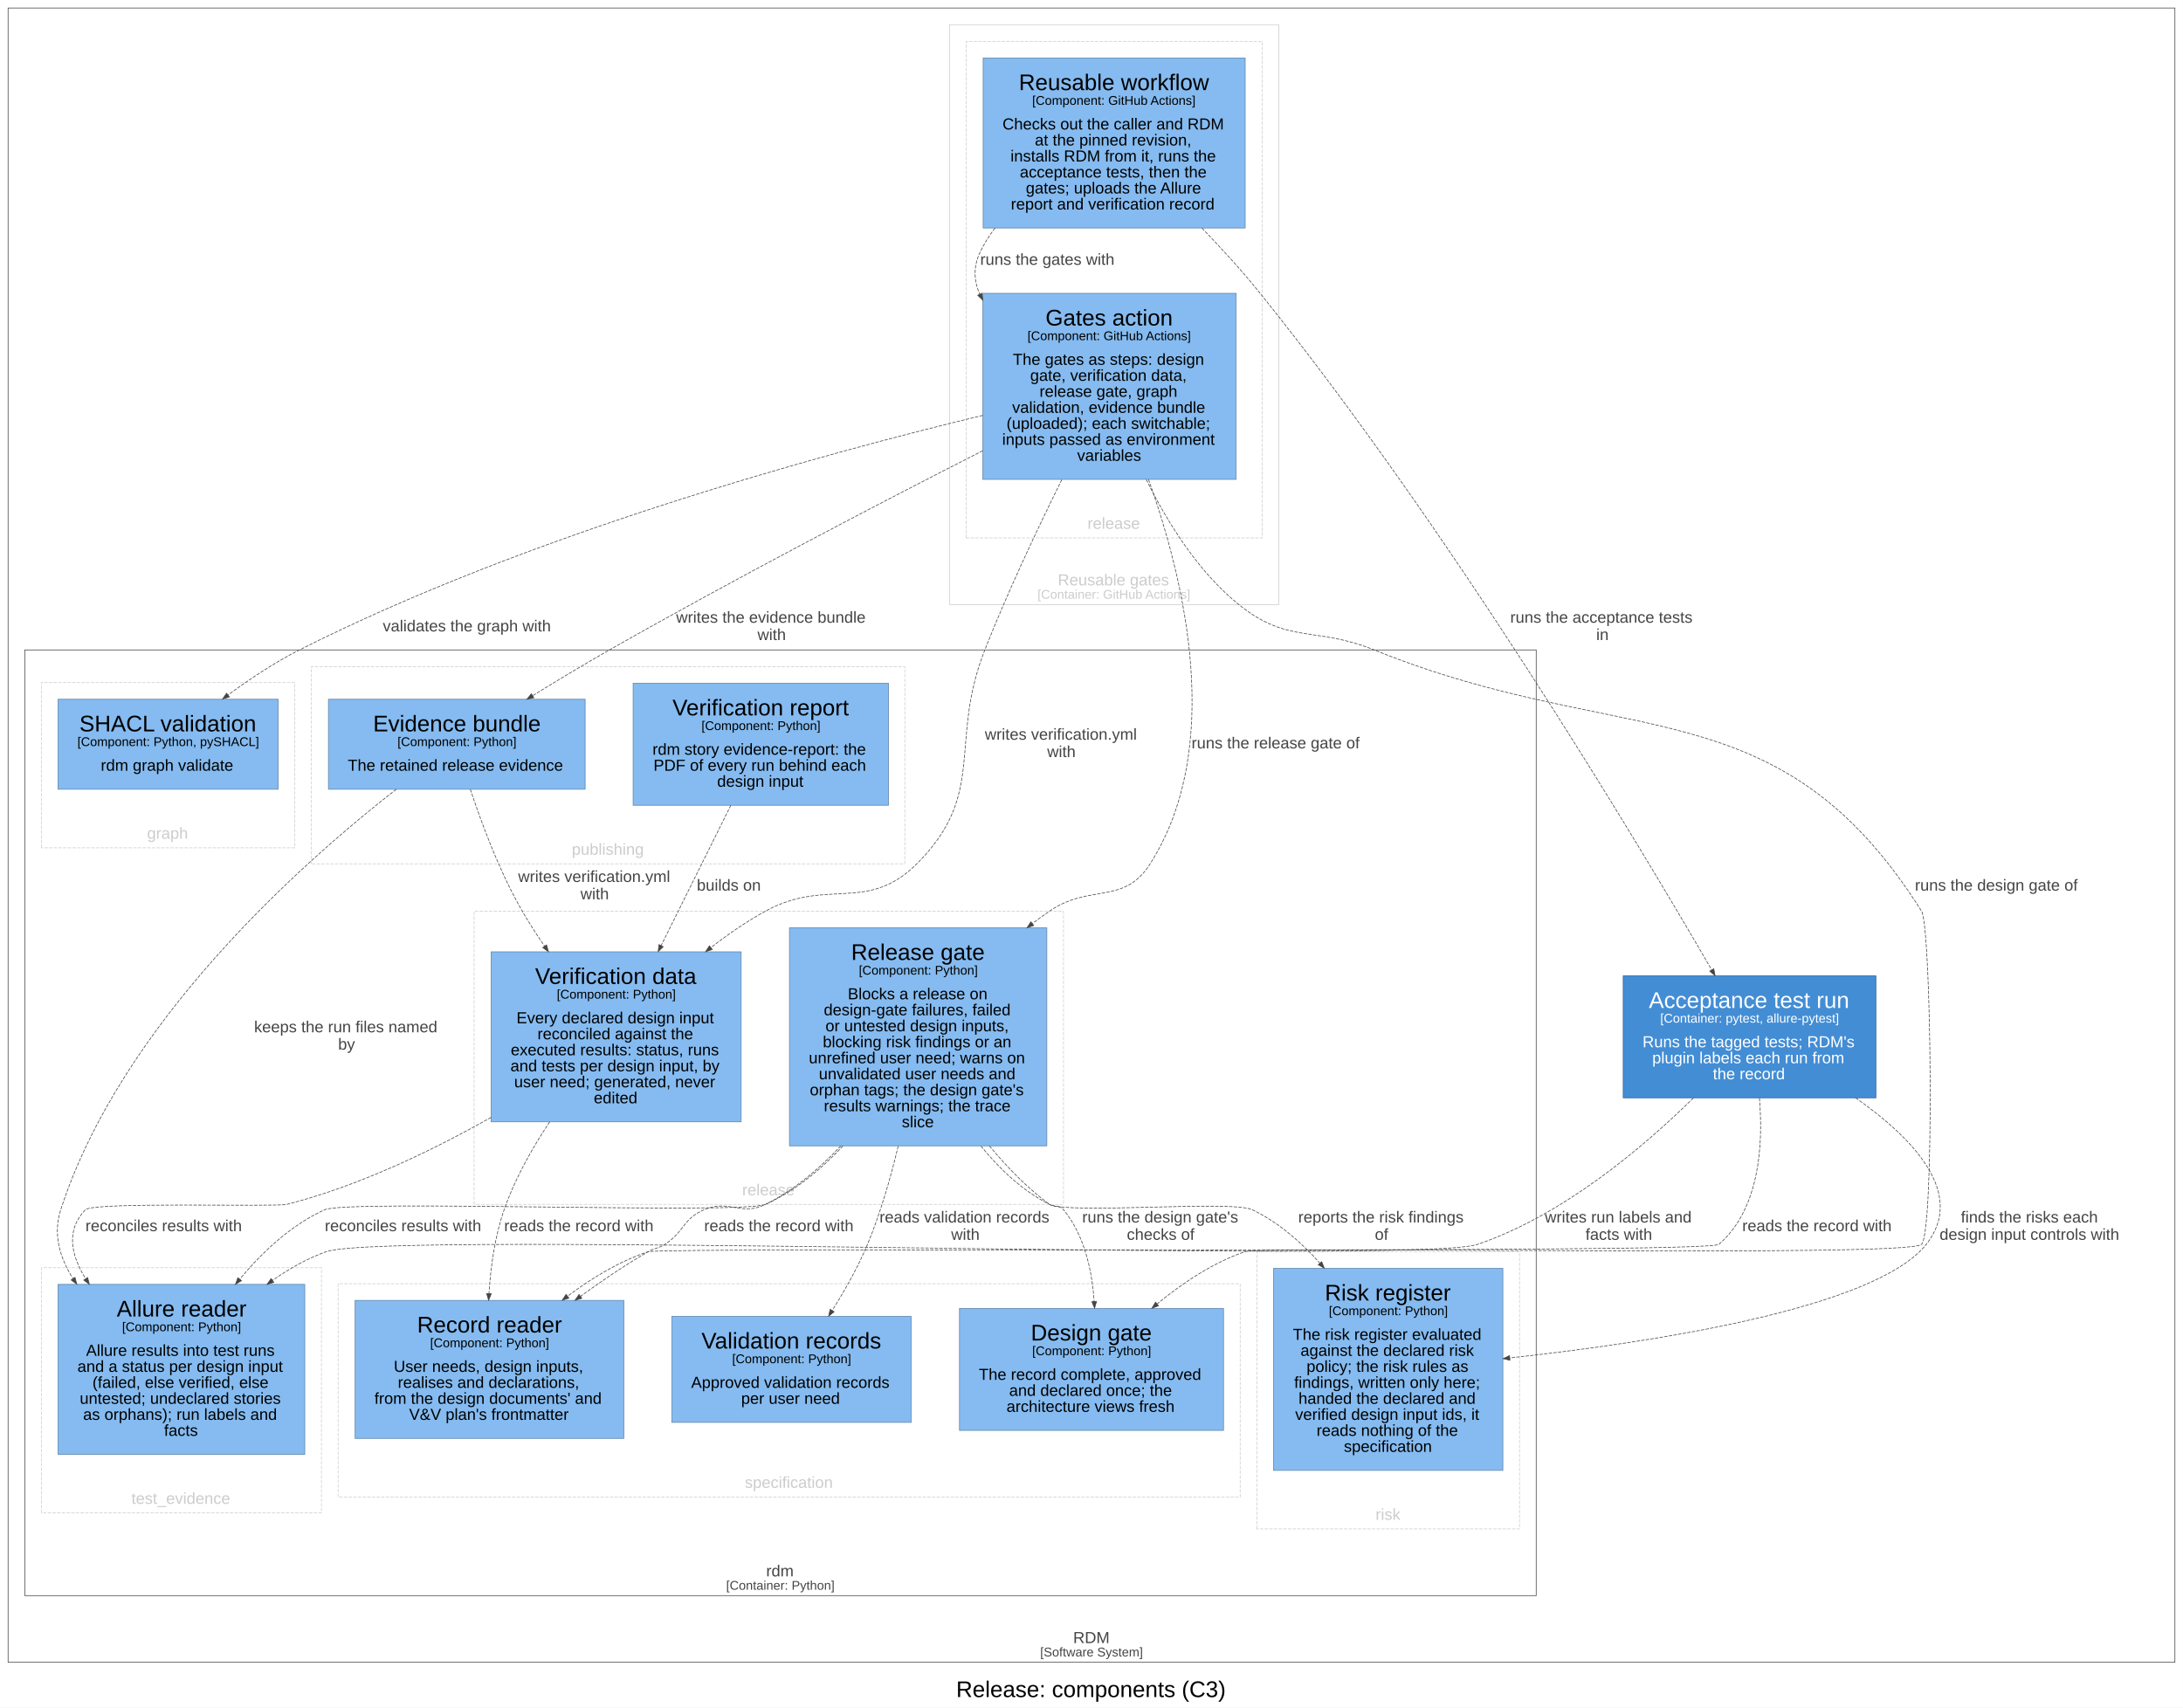
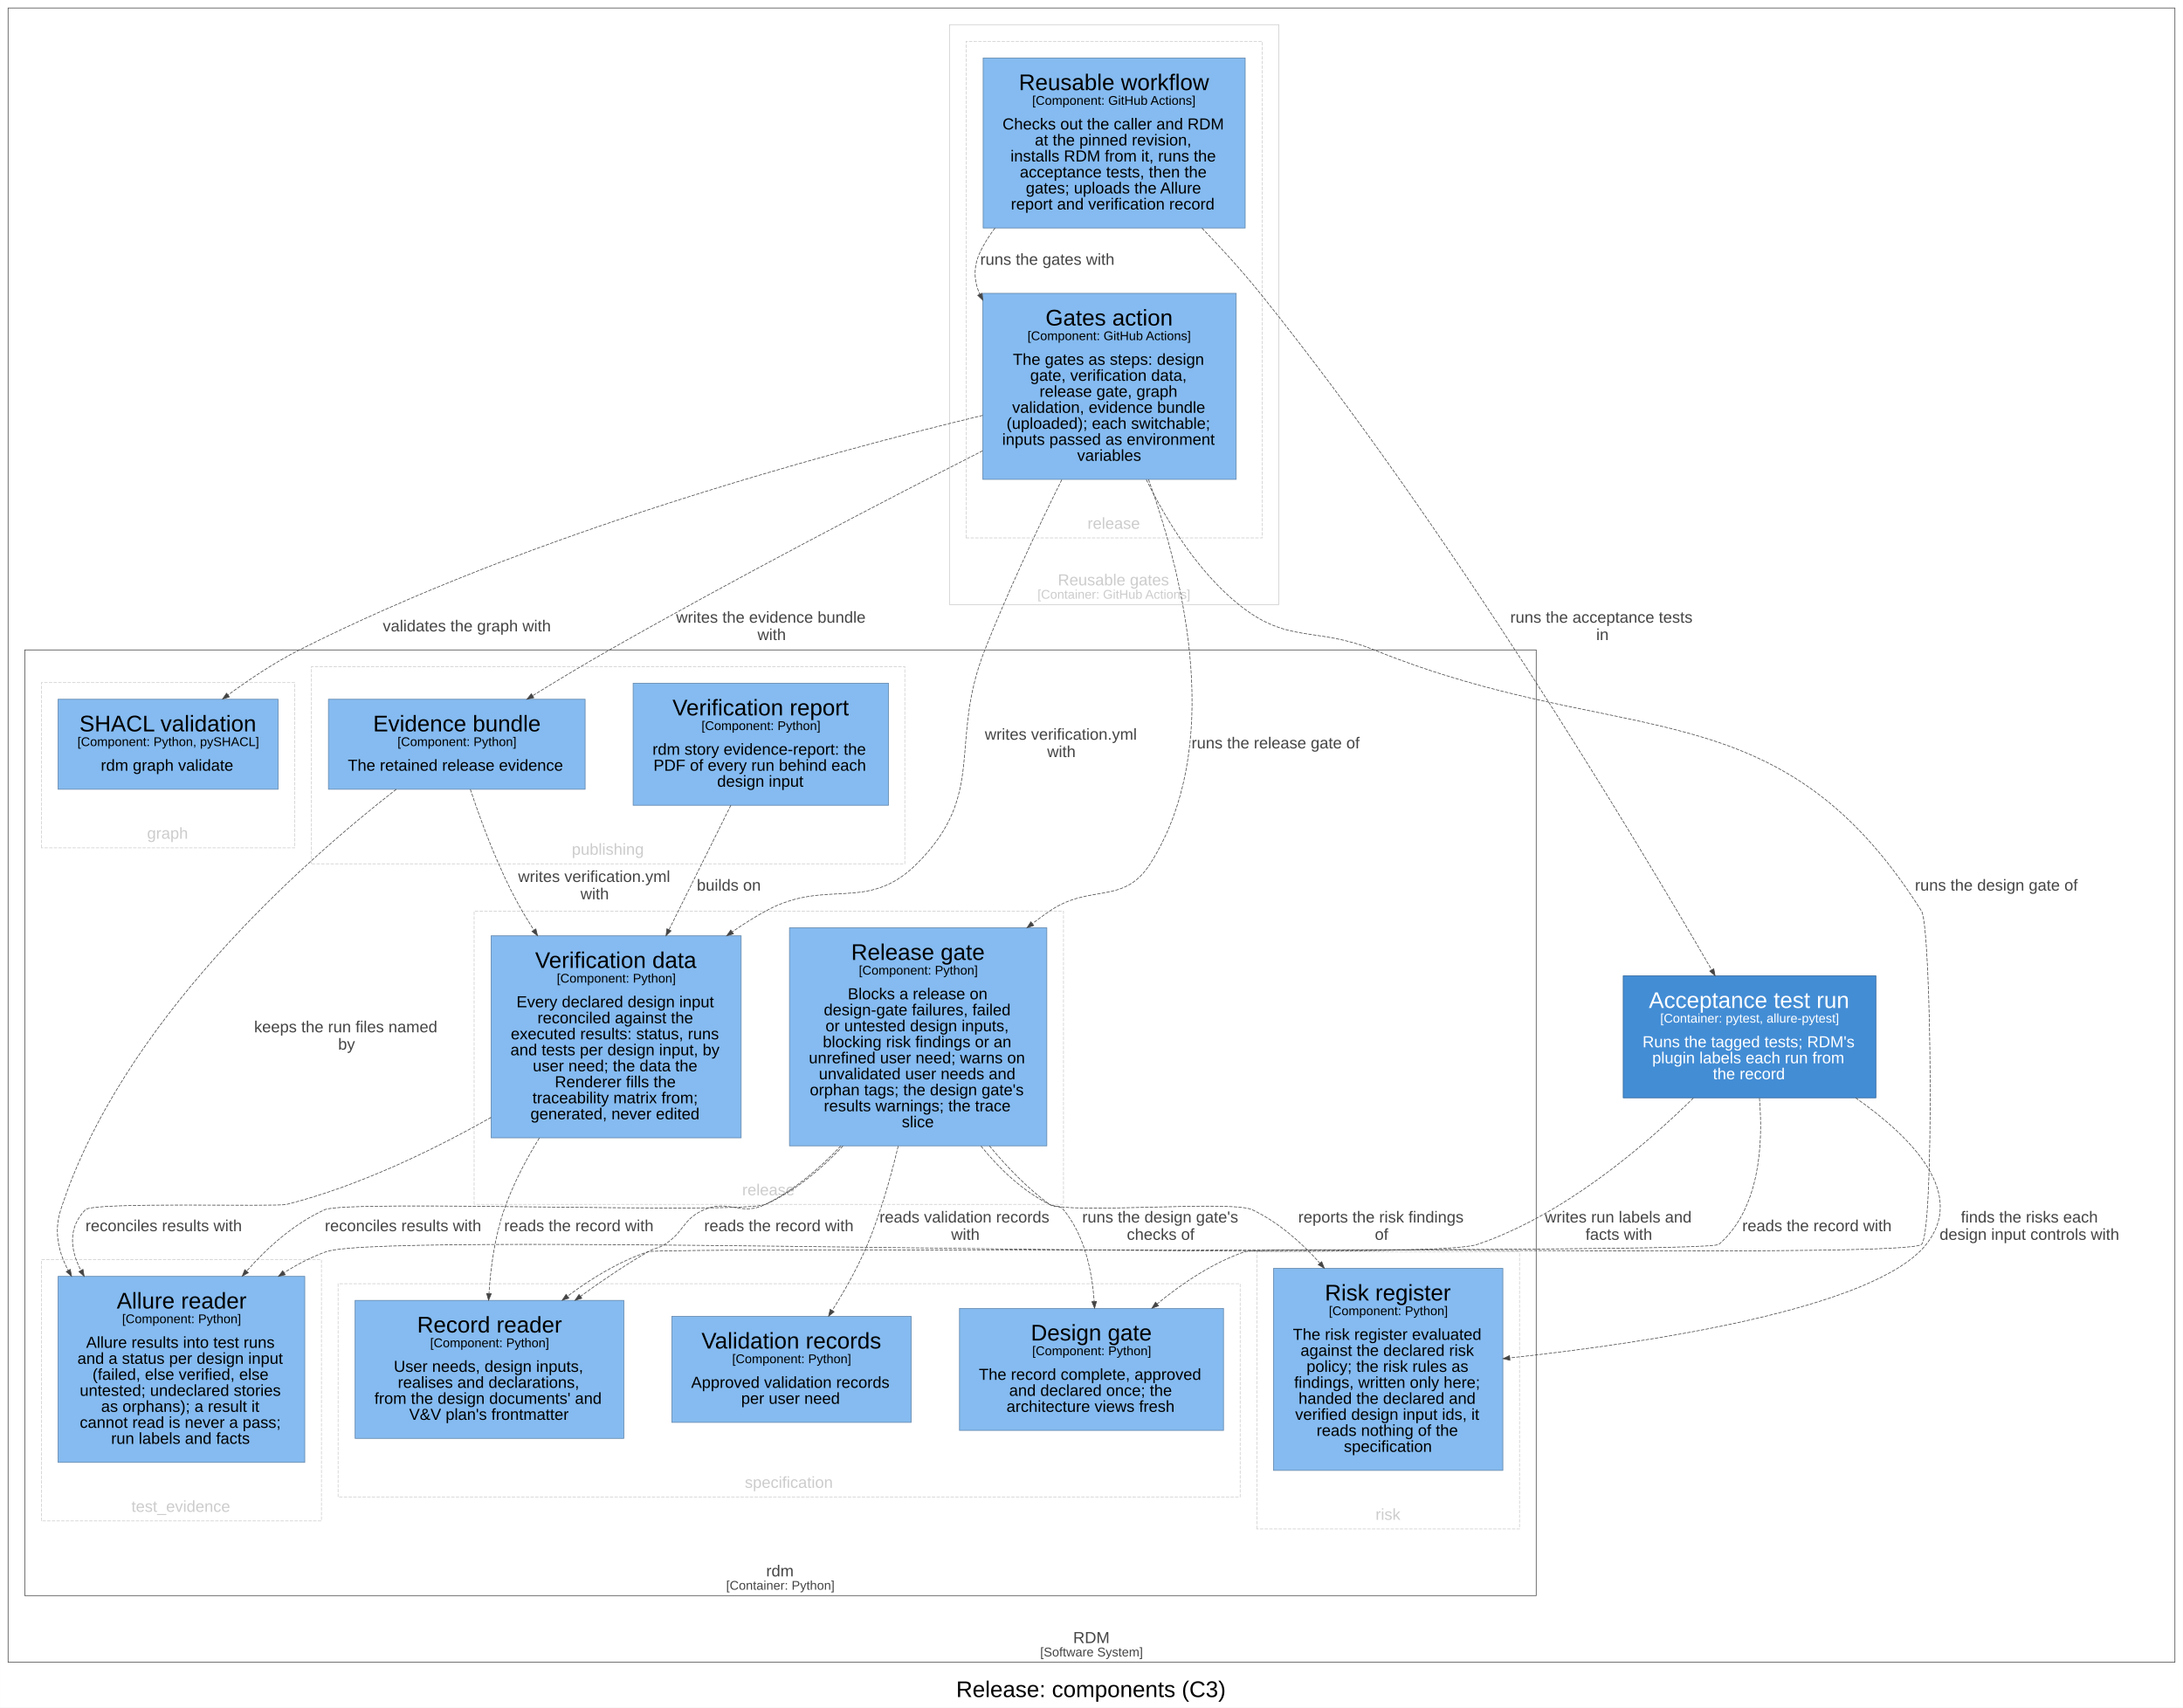
<svg xmlns="http://www.w3.org/2000/svg" width="3274pt" height="2561pt" viewBox="0.00 0.00 3274.00 2561.20">
  <g id="graph0" class="graph" transform="scale(1 1) rotate(0) translate(4 2557.2)">
    <polygon fill="white" stroke="transparent" points="-4,4 -4,-2557.2 3270,-2557.2 3270,4 -4,4" />
    <text text-anchor="start" x="1430" y="-11.8" font-family="Arial" font-size="34.00">Release: components (C3)</text>
    <g id="clust1" class="cluster">
      <polygon fill="none" stroke="#444444" points="8,-64 8,-2545.2 3258,-2545.2 3258,-64 8,-64" />
      <text text-anchor="start" x="1605.5" y="-92.8" font-family="Arial" font-size="24.00" fill="#444444">RDM</text>
      <text text-anchor="start" x="1556" y="-72.8" font-family="Arial" font-size="19.00" fill="#444444">[Software System]</text>
    </g>
    <g id="clust2" class="cluster">
      <polygon fill="none" stroke="#cccccc" points="1420,-1650.4 1420,-2520.2 1914,-2520.2 1914,-1650.4 1420,-1650.4" />
      <text text-anchor="start" x="1582.5" y="-1679.2" font-family="Arial" font-size="24.00" fill="#cccccc">Reusable gates</text>
      <text text-anchor="start" x="1552" y="-1659.2" font-family="Arial" font-size="19.00" fill="#cccccc">[Container: GitHub Actions]</text>
    </g>
    <g id="clust3" class="cluster">
      <polygon fill="none" stroke="#cccccc" stroke-dasharray="5,2" points="1445,-1750.4 1445,-2495.2 1889,-2495.2 1889,-1750.4 1445,-1750.4" />
      <text text-anchor="start" x="1627" y="-1764" font-family="Arial" font-size="24.00" fill="#cccccc">release</text>
    </g>
    <g id="clust4" class="cluster">
      <polygon fill="none" stroke="#444444" points="33,-164 33,-1582.4 2300,-1582.4 2300,-164 33,-164" />
      <text text-anchor="start" x="1145" y="-192.8" font-family="Arial" font-size="24.00" fill="#444444">rdm</text>
      <text text-anchor="start" x="1085" y="-172.8" font-family="Arial" font-size="19.00" fill="#444444">[Container: Python]</text>
    </g>
    <g id="clust7" class="cluster">
      <polygon fill="none" stroke="#cccccc" stroke-dasharray="5,2" points="707,-750.8 707,-1190.6 1591,-1190.6 1591,-750.8 707,-750.8" />
      <text text-anchor="start" x="1109" y="-764.4" font-family="Arial" font-size="24.00" fill="#cccccc">release</text>
    </g>
    <g id="clust5" class="cluster">
      <polygon fill="none" stroke="#cccccc" stroke-dasharray="5,2" points="58,-1285.6 58,-1533.4 438,-1533.4 438,-1285.6 58,-1285.6" />
      <text text-anchor="start" x="216.5" y="-1299.2" font-family="Arial" font-size="24.00" fill="#cccccc">graph</text>
    </g>
    <g id="clust6" class="cluster">
      <polygon fill="none" stroke="#cccccc" stroke-dasharray="5,2" points="463,-1261.6 463,-1557.4 1353,-1557.4 1353,-1261.6 463,-1261.6" />
      <text text-anchor="start" x="853.5" y="-1275.2" font-family="Arial" font-size="24.00" fill="#cccccc">publishing</text>
    </g>
    <g id="clust8" class="cluster">
      <polygon fill="none" stroke="#cccccc" stroke-dasharray="5,2" points="1881,-264 1881,-679.8 2275,-679.8 2275,-264 1881,-264" />
      <text text-anchor="start" x="2059" y="-277.6" font-family="Arial" font-size="24.00" fill="#cccccc">risk</text>
    </g>
    <g id="clust9" class="cluster">
      <polygon fill="none" stroke="#cccccc" stroke-dasharray="5,2" points="503,-312 503,-631.8 1856,-631.8 1856,-312 503,-312" />
      <text text-anchor="start" x="1113" y="-325.6" font-family="Arial" font-size="24.00" fill="#cccccc">specification</text>
    </g>
    <g id="clust10" class="cluster">
-       <polygon fill="none" stroke="#cccccc" stroke-dasharray="5,2" points="58,-288 58,-655.8 478,-655.8 478,-288 58,-288" />
-       <text text-anchor="start" x="193" y="-301.6" font-family="Arial" font-size="24.00" fill="#cccccc">test_evidence</text>
+       <polygon fill="none" stroke="#cccccc" stroke-dasharray="5,2" points="58,-276 58,-667.8 478,-667.8 478,-276 58,-276" />
+       <text text-anchor="start" x="193" y="-289.6" font-family="Arial" font-size="24.00" fill="#cccccc">test_evidence</text>
    </g>
    <g id="48" class="node">
      <polygon fill="#85bbf0" stroke="#5d82a8" points="1863.5,-2470.2 1470.5,-2470.2 1470.5,-2215.2 1863.5,-2215.2 1863.5,-2470.2" />
      <text text-anchor="start" x="1524" y="-2422" font-family="Arial" font-size="34.00" fill="#000000">Reusable workflow</text>
      <text text-anchor="start" x="1544" y="-2400" font-family="Arial" font-size="19.00" fill="#000000">[Component: GitHub Actions]</text>
      <text text-anchor="start" x="1499.5" y="-2363" font-family="Arial" font-size="24.00" fill="#000000">Checks out the caller and RDM</text>
      <text text-anchor="start" x="1548" y="-2339" font-family="Arial" font-size="24.00" fill="#000000">at the pinned revision,</text>
      <text text-anchor="start" x="1511.5" y="-2315" font-family="Arial" font-size="24.00" fill="#000000">installs RDM from it, runs the</text>
      <text text-anchor="start" x="1525.5" y="-2291" font-family="Arial" font-size="24.00" fill="#000000">acceptance tests, then the</text>
      <text text-anchor="start" x="1534.5" y="-2267" font-family="Arial" font-size="24.00" fill="#000000">gates; uploads the Allure</text>
      <text text-anchor="start" x="1512" y="-2243" font-family="Arial" font-size="24.00" fill="#000000">report and verification record</text>
    </g>
    <g id="49" class="node">
      <polygon fill="#85bbf0" stroke="#5d82a8" points="1850,-2117.2 1470,-2117.2 1470,-1838.2 1850,-1838.2 1850,-2117.2" />
      <text text-anchor="start" x="1564" y="-2069" font-family="Arial" font-size="34.00" fill="#000000">Gates action</text>
      <text text-anchor="start" x="1537" y="-2047" font-family="Arial" font-size="19.00" fill="#000000">[Component: GitHub Actions]</text>
      <text text-anchor="start" x="1515" y="-2010" font-family="Arial" font-size="24.00" fill="#000000">The gates as steps: design</text>
      <text text-anchor="start" x="1541" y="-1986" font-family="Arial" font-size="24.00" fill="#000000">gate, verification data,</text>
      <text text-anchor="start" x="1555" y="-1962" font-family="Arial" font-size="24.00" fill="#000000">release gate, graph</text>
      <text text-anchor="start" x="1514" y="-1938" font-family="Arial" font-size="24.00" fill="#000000">validation, evidence bundle</text>
      <text text-anchor="start" x="1505.5" y="-1914" font-family="Arial" font-size="24.00" fill="#000000">(uploaded); each switchable;</text>
      <text text-anchor="start" x="1499" y="-1890" font-family="Arial" font-size="24.00" fill="#000000">inputs passed as environment</text>
      <text text-anchor="start" x="1611.5" y="-1866" font-family="Arial" font-size="24.00" fill="#000000">variables</text>
    </g>
    <g id="94" class="edge">
      <path fill="none" stroke="#444444" stroke-dasharray="5,2" d="M1488.23,-2215.13C1479.6,-2203.84 1472.04,-2191.85 1466,-2179.2 1455.41,-2157.03 1456.64,-2135.77 1465.41,-2115.93" />
      <polygon fill="#444444" stroke="#444444" points="1468.58,-2117.42 1469.96,-2106.92 1462.33,-2114.27 1468.58,-2117.42" />
      <text text-anchor="start" x="1466" y="-2160" font-family="Arial" font-size="24.00" fill="#444444">runs the gates with</text>
    </g>
    <g id="45" class="node">
      <polygon fill="#438dd5" stroke="#2e6295" points="2809.5,-1093.6 2430.5,-1093.6 2430.5,-910.6 2809.5,-910.6 2809.5,-1093.6" />
      <text text-anchor="start" x="2469" y="-1045.4" font-family="Arial" font-size="34.00" fill="#ffffff">Acceptance test run</text>
      <text text-anchor="start" x="2486" y="-1023.4" font-family="Arial" font-size="19.00" fill="#ffffff">[Container: pytest, allure-pytest]</text>
      <text text-anchor="start" x="2459.5" y="-986.4" font-family="Arial" font-size="24.00" fill="#ffffff">Runs the tagged tests; RDM's</text>
      <text text-anchor="start" x="2474" y="-962.4" font-family="Arial" font-size="24.00" fill="#ffffff">plugin labels each run from</text>
      <text text-anchor="start" x="2565" y="-938.4" font-family="Arial" font-size="24.00" fill="#ffffff">the record</text>
    </g>
    <g id="127" class="edge">
      <path fill="none" stroke="#444444" stroke-dasharray="5,2" d="M1798.77,-2215.01C1828.63,-2184.05 1859.37,-2150.28 1886,-2117.2 2169.37,-1765.19 2447.14,-1302.64 2563.26,-1102.49" />
      <polygon fill="#444444" stroke="#444444" points="2566.34,-1104.14 2568.33,-1093.74 2560.29,-1100.63 2566.34,-1104.14" />
      <text text-anchor="start" x="2261" y="-1623.2" font-family="Arial" font-size="24.00" fill="#444444">runs the acceptance tests</text>
      <text text-anchor="start" x="2390" y="-1597.2" font-family="Arial" font-size="24.00" fill="#444444">in</text>
    </g>
    <g id="42" class="node">
      <polygon fill="#85bbf0" stroke="#5d82a8" points="413,-1508.4 83,-1508.4 83,-1373.4 413,-1373.4 413,-1508.4" />
      <text text-anchor="start" x="115" y="-1460.2" font-family="Arial" font-size="34.00" fill="#000000">SHACL validation</text>
      <text text-anchor="start" x="112" y="-1438.2" font-family="Arial" font-size="19.00" fill="#000000">[Component: Python, pySHACL]</text>
      <text text-anchor="start" x="147" y="-1401.2" font-family="Arial" font-size="24.00" fill="#000000">rdm graph validate</text>
    </g>
    <g id="123" class="edge">
      <path fill="none" stroke="#444444" stroke-dasharray="5,2" d="M1469.84,-1934.18C1224.56,-1875.09 788.62,-1755.51 445,-1582.4 407.99,-1563.76 370.26,-1538.62 337.85,-1514.76" />
      <polygon fill="#444444" stroke="#444444" points="339.84,-1511.88 329.73,-1508.73 335.67,-1517.5 339.84,-1511.88" />
      <text text-anchor="start" x="570" y="-1610.2" font-family="Arial" font-size="24.00" fill="#444444">validates the graph with</text>
    </g>
    <g id="34" class="node">
      <polygon fill="#85bbf0" stroke="#5d82a8" points="873.5,-1508.4 488.5,-1508.4 488.5,-1373.4 873.5,-1373.4 873.5,-1508.4" />
      <text text-anchor="start" x="555.5" y="-1460.2" font-family="Arial" font-size="34.00" fill="#000000">Evidence bundle</text>
      <text text-anchor="start" x="592" y="-1438.2" font-family="Arial" font-size="19.00" fill="#000000">[Component: Python]</text>
      <text text-anchor="start" x="517.5" y="-1401.2" font-family="Arial" font-size="24.00" fill="#000000">The retained release evidence</text>
    </g>
    <g id="125" class="edge">
      <path fill="none" stroke="#444444" stroke-dasharray="5,2" d="M1469.72,-1881.07C1316.99,-1803.26 1097.81,-1689.23 910,-1582.4 872.09,-1560.84 831.32,-1536.28 794.84,-1513.8" />
      <polygon fill="#444444" stroke="#444444" points="796.5,-1510.71 786.16,-1508.43 792.83,-1516.66 796.5,-1510.71" />
      <text text-anchor="start" x="1010" y="-1623.2" font-family="Arial" font-size="24.00" fill="#444444">writes the evidence bundle</text>
      <text text-anchor="start" x="1132" y="-1597.2" font-family="Arial" font-size="24.00" fill="#444444">with</text>
    </g>
    <g id="20" class="node">
-       <polygon fill="#85bbf0" stroke="#5d82a8" points="1107.5,-1129.6 732.5,-1129.6 732.5,-874.6 1107.5,-874.6 1107.5,-1129.6" />
-       <text text-anchor="start" x="798.5" y="-1081.4" font-family="Arial" font-size="34.00" fill="#000000">Verification data</text>
-       <text text-anchor="start" x="831" y="-1059.4" font-family="Arial" font-size="19.00" fill="#000000">[Component: Python]</text>
-       <text text-anchor="start" x="770.5" y="-1022.4" font-family="Arial" font-size="24.00" fill="#000000">Every declared design input</text>
-       <text text-anchor="start" x="802" y="-998.4" font-family="Arial" font-size="24.00" fill="#000000">reconciled against the</text>
-       <text text-anchor="start" x="762" y="-974.4" font-family="Arial" font-size="24.00" fill="#000000">executed results: status, runs</text>
-       <text text-anchor="start" x="761.5" y="-950.4" font-family="Arial" font-size="24.00" fill="#000000">and tests per design input, by</text>
-       <text text-anchor="start" x="767" y="-926.4" font-family="Arial" font-size="24.00" fill="#000000">user need; generated, never</text>
-       <text text-anchor="start" x="886.5" y="-902.4" font-family="Arial" font-size="24.00" fill="#000000">edited</text>
+       <polygon fill="#85bbf0" stroke="#5d82a8" points="1107.5,-1153.6 732.5,-1153.6 732.5,-850.6 1107.5,-850.6 1107.5,-1153.6" />
+       <text text-anchor="start" x="798.5" y="-1105.4" font-family="Arial" font-size="34.00" fill="#000000">Verification data</text>
+       <text text-anchor="start" x="831" y="-1083.4" font-family="Arial" font-size="19.00" fill="#000000">[Component: Python]</text>
+       <text text-anchor="start" x="770.5" y="-1046.4" font-family="Arial" font-size="24.00" fill="#000000">Every declared design input</text>
+       <text text-anchor="start" x="802" y="-1022.4" font-family="Arial" font-size="24.00" fill="#000000">reconciled against the</text>
+       <text text-anchor="start" x="762" y="-998.4" font-family="Arial" font-size="24.00" fill="#000000">executed results: status, runs</text>
+       <text text-anchor="start" x="761.5" y="-974.4" font-family="Arial" font-size="24.00" fill="#000000">and tests per design input, by</text>
+       <text text-anchor="start" x="795" y="-950.4" font-family="Arial" font-size="24.00" fill="#000000">user need; the data the</text>
+       <text text-anchor="start" x="828" y="-926.4" font-family="Arial" font-size="24.00" fill="#000000">Renderer fills the</text>
+       <text text-anchor="start" x="794.5" y="-902.4" font-family="Arial" font-size="24.00" fill="#000000">traceability matrix from;</text>
+       <text text-anchor="start" x="791.5" y="-878.4" font-family="Arial" font-size="24.00" fill="#000000">generated, never edited</text>
    </g>
    <g id="120" class="edge">
-       <path fill="none" stroke="#444444" stroke-dasharray="5,2" d="M1588.46,-1837.75C1551.48,-1763.13 1507.09,-1668.92 1473,-1582.4 1418.15,-1443.2 1477.04,-1367.14 1371,-1261.6 1296.08,-1187.03 1236.77,-1241.28 1144,-1190.6 1115.97,-1175.29 1088.17,-1156.16 1062.19,-1136.02" />
-       <polygon fill="#444444" stroke="#444444" points="1064.21,-1133.16 1054.19,-1129.74 1059.89,-1138.66 1064.21,-1133.16" />
+       <path fill="none" stroke="#444444" stroke-dasharray="5,2" d="M1588.46,-1837.75C1551.48,-1763.13 1507.09,-1668.92 1473,-1582.4 1418.15,-1443.2 1477.04,-1367.14 1371,-1261.6 1296.08,-1187.03 1236.77,-1241.28 1144,-1190.6 1127.23,-1181.44 1110.54,-1170.91 1094.28,-1159.62" />
+       <polygon fill="#444444" stroke="#444444" points="1096,-1156.55 1085.81,-1153.65 1091.97,-1162.27 1096,-1156.55" />
      <text text-anchor="start" x="1473" y="-1447.7" font-family="Arial" font-size="24.00" fill="#444444">writes verification.yml</text>
      <text text-anchor="start" x="1566.5" y="-1421.7" font-family="Arial" font-size="24.00" fill="#444444">with</text>
    </g>
    <g id="21" class="node">
      <polygon fill="#85bbf0" stroke="#5d82a8" points="1566,-1165.6 1180,-1165.6 1180,-838.6 1566,-838.6 1566,-1165.6" />
      <text text-anchor="start" x="1272.5" y="-1117.4" font-family="Arial" font-size="34.00" fill="#000000">Release gate</text>
      <text text-anchor="start" x="1284" y="-1095.4" font-family="Arial" font-size="19.00" fill="#000000">[Component: Python]</text>
      <text text-anchor="start" x="1267.5" y="-1058.4" font-family="Arial" font-size="24.00" fill="#000000">Blocks a release on</text>
      <text text-anchor="start" x="1231.5" y="-1034.4" font-family="Arial" font-size="24.00" fill="#000000">design-gate failures, failed</text>
      <text text-anchor="start" x="1234" y="-1010.4" font-family="Arial" font-size="24.00" fill="#000000">or untested design inputs,</text>
      <text text-anchor="start" x="1230" y="-986.4" font-family="Arial" font-size="24.00" fill="#000000">blocking risk findings or an</text>
      <text text-anchor="start" x="1209" y="-962.4" font-family="Arial" font-size="24.00" fill="#000000">unrefined user need; warns on</text>
      <text text-anchor="start" x="1224" y="-938.4" font-family="Arial" font-size="24.00" fill="#000000">unvalidated user needs and</text>
      <text text-anchor="start" x="1210.5" y="-914.4" font-family="Arial" font-size="24.00" fill="#000000">orphan tags; the design gate's</text>
      <text text-anchor="start" x="1231.5" y="-890.4" font-family="Arial" font-size="24.00" fill="#000000">results warnings; the trace</text>
      <text text-anchor="start" x="1348.5" y="-866.4" font-family="Arial" font-size="24.00" fill="#000000">slice</text>
    </g>
    <g id="183" class="edge">
      <path fill="none" stroke="#444444" stroke-dasharray="5,2" d="M1718.54,-1838.09C1773.38,-1684.68 1831.77,-1436.09 1721,-1261.6 1681.25,-1198.99 1631.2,-1232.48 1570,-1190.6 1561.44,-1184.74 1552.89,-1178.5 1544.43,-1172" />
      <polygon fill="#444444" stroke="#444444" points="1546.37,-1169.08 1536.33,-1165.69 1542.06,-1174.6 1546.37,-1169.08" />
      <text text-anchor="start" x="1783" y="-1434.7" font-family="Arial" font-size="24.00" fill="#444444">runs the release gate of</text>
    </g>
    <g id="9" class="node">
      <polygon fill="#85bbf0" stroke="#5d82a8" points="1831,-594.8 1435,-594.8 1435,-411.8 1831,-411.8 1831,-594.8" />
      <text text-anchor="start" x="1542" y="-546.6" font-family="Arial" font-size="34.00" fill="#000000">Design gate</text>
      <text text-anchor="start" x="1544" y="-524.6" font-family="Arial" font-size="19.00" fill="#000000">[Component: Python]</text>
      <text text-anchor="start" x="1464" y="-487.6" font-family="Arial" font-size="24.00" fill="#000000">The record complete, approved</text>
      <text text-anchor="start" x="1509.5" y="-463.6" font-family="Arial" font-size="24.00" fill="#000000">and declared once; the</text>
      <text text-anchor="start" x="1505.5" y="-439.6" font-family="Arial" font-size="24.00" fill="#000000">architecture views fresh</text>
    </g>
    <g id="181" class="edge">
      <path fill="none" stroke="#444444" stroke-dasharray="5,2" d="M1715.17,-1837.86C1747.14,-1772.99 1793.21,-1699.44 1854,-1650.4 1928.06,-1590.66 1968.79,-1618.07 2057,-1582.4 2431.83,-1430.84 2662.29,-1532.56 2878,-1190.6 2892.81,-1167.12 2897.53,-710.54 2878,-690.8 2858.17,-670.75 1889.66,-688.97 1863,-679.8 1815.22,-663.36 1769.48,-632.75 1731.55,-601.63" />
      <polygon fill="#444444" stroke="#444444" points="1733.5,-598.7 1723.57,-594.99 1729.02,-604.08 1733.5,-598.7" />
      <text text-anchor="start" x="2868" y="-1221.4" font-family="Arial" font-size="24.00" fill="#444444">runs the design gate of</text>
    </g>
    <g id="96" class="edge">
-       <path fill="none" stroke="#444444" stroke-dasharray="5,2" d="M701.34,-1373.3C717.57,-1324.3 742.59,-1256.87 773,-1201.6 784.72,-1180.29 798.47,-1158.68 812.76,-1137.94" />
-       <polygon fill="#444444" stroke="#444444" points="815.64,-1139.94 818.48,-1129.74 809.89,-1135.94 815.64,-1139.94" />
+       <path fill="none" stroke="#444444" stroke-dasharray="5,2" d="M701.34,-1373.3C717.57,-1324.3 742.59,-1256.87 773,-1201.6 780.21,-1188.5 788.18,-1175.29 796.57,-1162.24" />
+       <polygon fill="#444444" stroke="#444444" points="799.61,-1163.97 802.14,-1153.68 793.75,-1160.15 799.61,-1163.97" />
      <text text-anchor="start" x="773" y="-1234.4" font-family="Arial" font-size="24.00" fill="#444444">writes verification.yml</text>
      <text text-anchor="start" x="866.5" y="-1208.4" font-family="Arial" font-size="24.00" fill="#444444">with</text>
    </g>
    <g id="22" class="node">
-       <polygon fill="#85bbf0" stroke="#5d82a8" points="453,-630.8 83,-630.8 83,-375.8 453,-375.8 453,-630.8" />
-       <text text-anchor="start" x="171" y="-582.6" font-family="Arial" font-size="34.00" fill="#000000">Allure reader</text>
-       <text text-anchor="start" x="179" y="-560.6" font-family="Arial" font-size="19.00" fill="#000000">[Component: Python]</text>
-       <text text-anchor="start" x="125" y="-523.6" font-family="Arial" font-size="24.00" fill="#000000">Allure results into test runs</text>
-       <text text-anchor="start" x="112" y="-499.6" font-family="Arial" font-size="24.00" fill="#000000">and a status per design input</text>
-       <text text-anchor="start" x="134.5" y="-475.6" font-family="Arial" font-size="24.00" fill="#000000">(failed, else verified, else</text>
-       <text text-anchor="start" x="115.5" y="-451.6" font-family="Arial" font-size="24.00" fill="#000000">untested; undeclared stories</text>
-       <text text-anchor="start" x="120.5" y="-427.6" font-family="Arial" font-size="24.00" fill="#000000">as orphans); run labels and</text>
-       <text text-anchor="start" x="242" y="-403.6" font-family="Arial" font-size="24.00" fill="#000000">facts</text>
+       <polygon fill="#85bbf0" stroke="#5d82a8" points="453,-642.8 83,-642.8 83,-363.8 453,-363.8 453,-642.8" />
+       <text text-anchor="start" x="171" y="-594.6" font-family="Arial" font-size="34.00" fill="#000000">Allure reader</text>
+       <text text-anchor="start" x="179" y="-572.6" font-family="Arial" font-size="19.00" fill="#000000">[Component: Python]</text>
+       <text text-anchor="start" x="125" y="-535.6" font-family="Arial" font-size="24.00" fill="#000000">Allure results into test runs</text>
+       <text text-anchor="start" x="112" y="-511.6" font-family="Arial" font-size="24.00" fill="#000000">and a status per design input</text>
+       <text text-anchor="start" x="134.5" y="-487.6" font-family="Arial" font-size="24.00" fill="#000000">(failed, else verified, else</text>
+       <text text-anchor="start" x="115.5" y="-463.6" font-family="Arial" font-size="24.00" fill="#000000">untested; undeclared stories</text>
+       <text text-anchor="start" x="147.5" y="-439.6" font-family="Arial" font-size="24.00" fill="#000000">as orphans); a result it</text>
+       <text text-anchor="start" x="115.5" y="-415.6" font-family="Arial" font-size="24.00" fill="#000000">cannot read is never a pass;</text>
+       <text text-anchor="start" x="162.5" y="-391.6" font-family="Arial" font-size="24.00" fill="#000000">run labels and facts</text>
    </g>
    <g id="143" class="edge">
-       <path fill="none" stroke="#444444" stroke-dasharray="5,2" d="M590.19,-1373.36C447.47,-1262.08 177.62,-1022.65 87,-742.8 75.2,-706.37 85.18,-671.16 105.38,-639.48" />
-       <polygon fill="#444444" stroke="#444444" points="108.36,-641.32 111.04,-631.07 102.55,-637.42 108.36,-641.32" />
+       <path fill="none" stroke="#444444" stroke-dasharray="5,2" d="M590.19,-1373.36C447.47,-1262.08 177.62,-1022.65 87,-742.8 76.7,-710.98 83.01,-680.09 98.23,-651.67" />
+       <polygon fill="#444444" stroke="#444444" points="101.3,-653.35 103.23,-642.93 95.23,-649.87 101.3,-653.35" />
      <text text-anchor="start" x="377" y="-1008.9" font-family="Arial" font-size="24.00" fill="#444444">keeps the run files named</text>
      <text text-anchor="start" x="503" y="-982.9" font-family="Arial" font-size="24.00" fill="#444444">by</text>
    </g>
    <g id="37" class="node">
      <polygon fill="#85bbf0" stroke="#5d82a8" points="1328.5,-1532.4 945.5,-1532.4 945.5,-1349.4 1328.5,-1349.4 1328.5,-1532.4" />
      <text text-anchor="start" x="1004.5" y="-1484.2" font-family="Arial" font-size="34.00" fill="#000000">Verification report</text>
      <text text-anchor="start" x="1048" y="-1462.2" font-family="Arial" font-size="19.00" fill="#000000">[Component: Python]</text>
      <text text-anchor="start" x="974.5" y="-1425.2" font-family="Arial" font-size="24.00" fill="#000000">rdm story evidence-report: the</text>
      <text text-anchor="start" x="976" y="-1401.2" font-family="Arial" font-size="24.00" fill="#000000">PDF of every run behind each</text>
      <text text-anchor="start" x="1071.5" y="-1377.2" font-family="Arial" font-size="24.00" fill="#000000">design input</text>
    </g>
    <g id="99" class="edge">
-       <path fill="none" stroke="#444444" stroke-dasharray="5,2" d="M1092.04,-1349.39C1061.86,-1288.65 1021.56,-1207.53 987.55,-1139.07" />
-       <polygon fill="#444444" stroke="#444444" points="990.59,-1137.33 983.01,-1129.93 984.32,-1140.44 990.59,-1137.33" />
+       <path fill="none" stroke="#444444" stroke-dasharray="5,2" d="M1092.04,-1349.39C1065.3,-1295.57 1030.61,-1225.74 999.39,-1162.9" />
+       <polygon fill="#444444" stroke="#444444" points="1002.39,-1161.08 994.81,-1153.68 996.12,-1164.19 1002.39,-1161.08" />
      <text text-anchor="start" x="1041" y="-1221.4" font-family="Arial" font-size="24.00" fill="#444444">builds on</text>
    </g>
    <g id="7" class="node">
      <polygon fill="#85bbf0" stroke="#5d82a8" points="931.5,-606.8 528.5,-606.8 528.5,-399.8 931.5,-399.8 931.5,-606.8" />
      <text text-anchor="start" x="621.5" y="-558.6" font-family="Arial" font-size="34.00" fill="#000000">Record reader</text>
      <text text-anchor="start" x="641" y="-536.6" font-family="Arial" font-size="19.00" fill="#000000">[Component: Python]</text>
      <text text-anchor="start" x="586.5" y="-499.6" font-family="Arial" font-size="24.00" fill="#000000">User needs, design inputs,</text>
      <text text-anchor="start" x="592.5" y="-475.6" font-family="Arial" font-size="24.00" fill="#000000">realises and declarations,</text>
      <text text-anchor="start" x="557.5" y="-451.6" font-family="Arial" font-size="24.00" fill="#000000">from the design documents' and</text>
      <text text-anchor="start" x="609.5" y="-427.6" font-family="Arial" font-size="24.00" fill="#000000">V&amp;V plan's frontmatter</text>
    </g>
    <g id="169" class="edge">
-       <path fill="none" stroke="#444444" stroke-dasharray="5,2" d="M820.28,-874.49C793.68,-834.46 767.93,-788.66 752,-742.8 738.23,-703.15 731.89,-657.68 729.28,-617.16" />
+       <path fill="none" stroke="#444444" stroke-dasharray="5,2" d="M804.83,-850.38C783.98,-816.54 764.81,-779.69 752,-742.8 738.23,-703.15 731.89,-657.68 729.28,-617.16" />
      <polygon fill="#444444" stroke="#444444" points="732.76,-616.75 728.69,-606.97 725.77,-617.15 732.76,-616.75" />
      <text text-anchor="start" x="752" y="-710.6" font-family="Arial" font-size="24.00" fill="#444444">reads the record with</text>
    </g>
    <g id="112" class="edge">
-       <path fill="none" stroke="#444444" stroke-dasharray="5,2" d="M732.47,-881.29C643.28,-830.94 532.96,-777.85 426,-750.8 409.73,-746.68 135.71,-754.82 124,-742.8 94.63,-712.65 101.87,-675.43 124.22,-639.44" />
-       <polygon fill="#444444" stroke="#444444" points="127.32,-641.1 129.88,-630.82 121.47,-637.26 127.32,-641.1" />
+       <path fill="none" stroke="#444444" stroke-dasharray="5,2" d="M732.47,-881.29C643.28,-830.94 532.96,-777.85 426,-750.8 409.73,-746.68 135.71,-754.82 124,-742.8 98.01,-716.12 100.69,-683.9 117.14,-651.9" />
+       <polygon fill="#444444" stroke="#444444" points="120.35,-653.33 122.13,-642.89 114.23,-649.94 120.35,-653.33" />
      <text text-anchor="start" x="124" y="-710.6" font-family="Arial" font-size="24.00" fill="#444444">reconciles results with</text>
    </g>
    <g id="26" class="node">
      <polygon fill="#85bbf0" stroke="#5d82a8" points="2250,-654.8 1906,-654.8 1906,-351.8 2250,-351.8 2250,-654.8" />
      <text text-anchor="start" x="1983" y="-606.6" font-family="Arial" font-size="34.00" fill="#000000">Risk register</text>
      <text text-anchor="start" x="1989" y="-584.6" font-family="Arial" font-size="19.00" fill="#000000">[Component: Python]</text>
      <text text-anchor="start" x="1935" y="-547.6" font-family="Arial" font-size="24.00" fill="#000000">The risk register evaluated</text>
      <text text-anchor="start" x="1946.5" y="-523.6" font-family="Arial" font-size="24.00" fill="#000000">against the declared risk</text>
      <text text-anchor="start" x="1955.5" y="-499.6" font-family="Arial" font-size="24.00" fill="#000000">policy; the risk rules as</text>
      <text text-anchor="start" x="1937" y="-475.6" font-family="Arial" font-size="24.00" fill="#000000">findings, written only here;</text>
      <text text-anchor="start" x="1943.5" y="-451.6" font-family="Arial" font-size="24.00" fill="#000000">handed the declared and</text>
      <text text-anchor="start" x="1938.5" y="-427.6" font-family="Arial" font-size="24.00" fill="#000000">verified design input ids, it</text>
      <text text-anchor="start" x="1970.5" y="-403.6" font-family="Arial" font-size="24.00" fill="#000000">reads nothing of the</text>
      <text text-anchor="start" x="2011.5" y="-379.6" font-family="Arial" font-size="24.00" fill="#000000">specification</text>
    </g>
    <g id="179" class="edge">
      <path fill="none" stroke="#444444" stroke-dasharray="5,2" d="M1467.19,-838.28C1495.54,-803.33 1529.97,-770.89 1570,-750.8 1600.2,-735.64 1843.5,-757.34 1874,-742.8 1912.59,-724.41 1946.69,-694.89 1975.42,-662.78" />
      <polygon fill="#444444" stroke="#444444" points="1978.27,-664.85 1982.23,-655.02 1973.01,-660.23 1978.27,-664.85" />
      <text text-anchor="start" x="1943" y="-723.6" font-family="Arial" font-size="24.00" fill="#444444">reports the risk findings</text>
      <text text-anchor="start" x="2058" y="-697.6" font-family="Arial" font-size="24.00" fill="#444444">of</text>
    </g>
    <g id="17" class="node">
      <polygon fill="#85bbf0" stroke="#5d82a8" points="1362.5,-582.8 1003.5,-582.8 1003.5,-423.8 1362.5,-423.8 1362.5,-582.8" />
      <text text-anchor="start" x="1048" y="-534.6" font-family="Arial" font-size="34.00" fill="#000000">Validation records</text>
      <text text-anchor="start" x="1094" y="-512.6" font-family="Arial" font-size="19.00" fill="#000000">[Component: Python]</text>
      <text text-anchor="start" x="1032.5" y="-475.6" font-family="Arial" font-size="24.00" fill="#000000">Approved validation records</text>
      <text text-anchor="start" x="1107.5" y="-451.6" font-family="Arial" font-size="24.00" fill="#000000">per user need</text>
    </g>
    <g id="180" class="edge">
      <path fill="none" stroke="#444444" stroke-dasharray="5,2" d="M1343.06,-838.22C1331.52,-789.79 1316.34,-737.27 1297,-690.8 1282.93,-657 1263.28,-622.19 1244.24,-591.93" />
      <polygon fill="#444444" stroke="#444444" points="1246.95,-589.66 1238.63,-583.1 1241.04,-593.42 1246.95,-589.66" />
      <text text-anchor="start" x="1315" y="-723.6" font-family="Arial" font-size="24.00" fill="#444444">reads validation records</text>
      <text text-anchor="start" x="1422.5" y="-697.6" font-family="Arial" font-size="24.00" fill="#444444">with</text>
    </g>
    <g id="160" class="edge">
      <path fill="none" stroke="#444444" stroke-dasharray="5,2" d="M1257.03,-838.41C1224.47,-803.91 1186.26,-771.65 1144,-750.8 1107.19,-732.64 1089.73,-758.96 1052,-742.8 1019.87,-729.04 1022.46,-709.62 993,-690.8 982.77,-684.27 978.5,-685.88 968,-679.8 933.9,-660.05 898.86,-636.37 866.51,-612.89" />
      <polygon fill="#444444" stroke="#444444" points="868.48,-610 858.34,-606.93 864.35,-615.66 868.48,-610" />
      <text text-anchor="start" x="1052" y="-710.6" font-family="Arial" font-size="24.00" fill="#444444">reads the record with</text>
    </g>
    <g id="177" class="edge">
      <path fill="none" stroke="#444444" stroke-dasharray="5,2" d="M1479.87,-838.53C1506.46,-806.39 1536.92,-775.12 1570,-750.8 1578.05,-744.88 1584.64,-750.5 1591,-742.8 1622.37,-704.83 1633.83,-651.66 1637.02,-605.16" />
      <polygon fill="#444444" stroke="#444444" points="1640.53,-605.22 1637.6,-595.04 1633.54,-604.83 1640.53,-605.22" />
      <text text-anchor="start" x="1619" y="-723.6" font-family="Arial" font-size="24.00" fill="#444444">runs the design gate's</text>
      <text text-anchor="start" x="1686" y="-697.6" font-family="Arial" font-size="24.00" fill="#444444">checks of</text>
    </g>
    <g id="178" class="edge">
-       <path fill="none" stroke="#444444" stroke-dasharray="5,2" d="M1260.22,-838.42C1227.18,-803.11 1187.95,-770.48 1144,-750.8 1110.48,-735.79 516.46,-757.93 483,-742.8 433.13,-720.25 389.89,-679.92 355.53,-638.77" />
-       <polygon fill="#444444" stroke="#444444" points="358.05,-636.32 349,-630.8 352.64,-640.76 358.05,-636.32" />
+       <path fill="none" stroke="#444444" stroke-dasharray="5,2" d="M1260.22,-838.42C1227.18,-803.11 1187.95,-770.48 1144,-750.8 1110.48,-735.79 516.46,-757.93 483,-742.8 438.07,-722.48 398.52,-687.73 365.99,-650.94" />
+       <polygon fill="#444444" stroke="#444444" points="368.36,-648.33 359.16,-643.07 363.07,-652.92 368.36,-648.33" />
      <text text-anchor="start" x="483" y="-710.6" font-family="Arial" font-size="24.00" fill="#444444">reconciles results with</text>
    </g>
    <g id="104" class="edge">
      <path fill="none" stroke="#444444" stroke-dasharray="5,2" d="M2779.15,-910.52C2866.14,-849.38 2945.08,-766.35 2885,-690.8 2808.46,-594.55 2473.98,-543.67 2260.38,-520.49" />
      <polygon fill="#444444" stroke="#444444" points="2260.62,-516.99 2250.3,-519.41 2259.87,-523.95 2260.62,-516.99" />
      <text text-anchor="start" x="2937" y="-723.6" font-family="Arial" font-size="24.00" fill="#444444">finds the risks each</text>
      <text text-anchor="start" x="2905" y="-697.6" font-family="Arial" font-size="24.00" fill="#444444">design input controls with</text>
    </g>
    <g id="157" class="edge">
      <path fill="none" stroke="#444444" stroke-dasharray="5,2" d="M2634.84,-910.24C2640.72,-839.11 2634.85,-743.66 2574,-690.8 2557.16,-676.17 989.17,-686.84 968,-679.8 924.98,-665.49 883.31,-640.16 847.19,-613.13" />
      <polygon fill="#444444" stroke="#444444" points="849.17,-610.23 839.09,-606.97 844.93,-615.81 849.17,-610.23" />
      <text text-anchor="start" x="2609" y="-710.6" font-family="Arial" font-size="24.00" fill="#444444">reads the record with</text>
    </g>
    <g id="111" class="edge">
-       <path fill="none" stroke="#444444" stroke-dasharray="5,2" d="M2535.72,-910.3C2459.48,-835.3 2339.83,-734.34 2212,-690.8 2121.18,-659.86 575.35,-712.09 485,-679.8 456.92,-669.77 429.8,-654.41 404.8,-636.88" />
-       <polygon fill="#444444" stroke="#444444" points="406.57,-633.84 396.41,-630.85 402.49,-639.53 406.57,-633.84" />
+       <path fill="none" stroke="#444444" stroke-dasharray="5,2" d="M2535.72,-910.3C2459.48,-835.3 2339.83,-734.34 2212,-690.8 2121.18,-659.86 575.35,-712.09 485,-679.8 463.24,-672.02 442.06,-661.06 421.99,-648.35" />
+       <polygon fill="#444444" stroke="#444444" points="423.76,-645.32 413.47,-642.81 419.94,-651.19 423.76,-645.32" />
      <text text-anchor="start" x="2313" y="-723.6" font-family="Arial" font-size="24.00" fill="#444444">writes run labels and</text>
      <text text-anchor="start" x="2374" y="-697.6" font-family="Arial" font-size="24.00" fill="#444444">facts with</text>
    </g>
  </g>
</svg>
